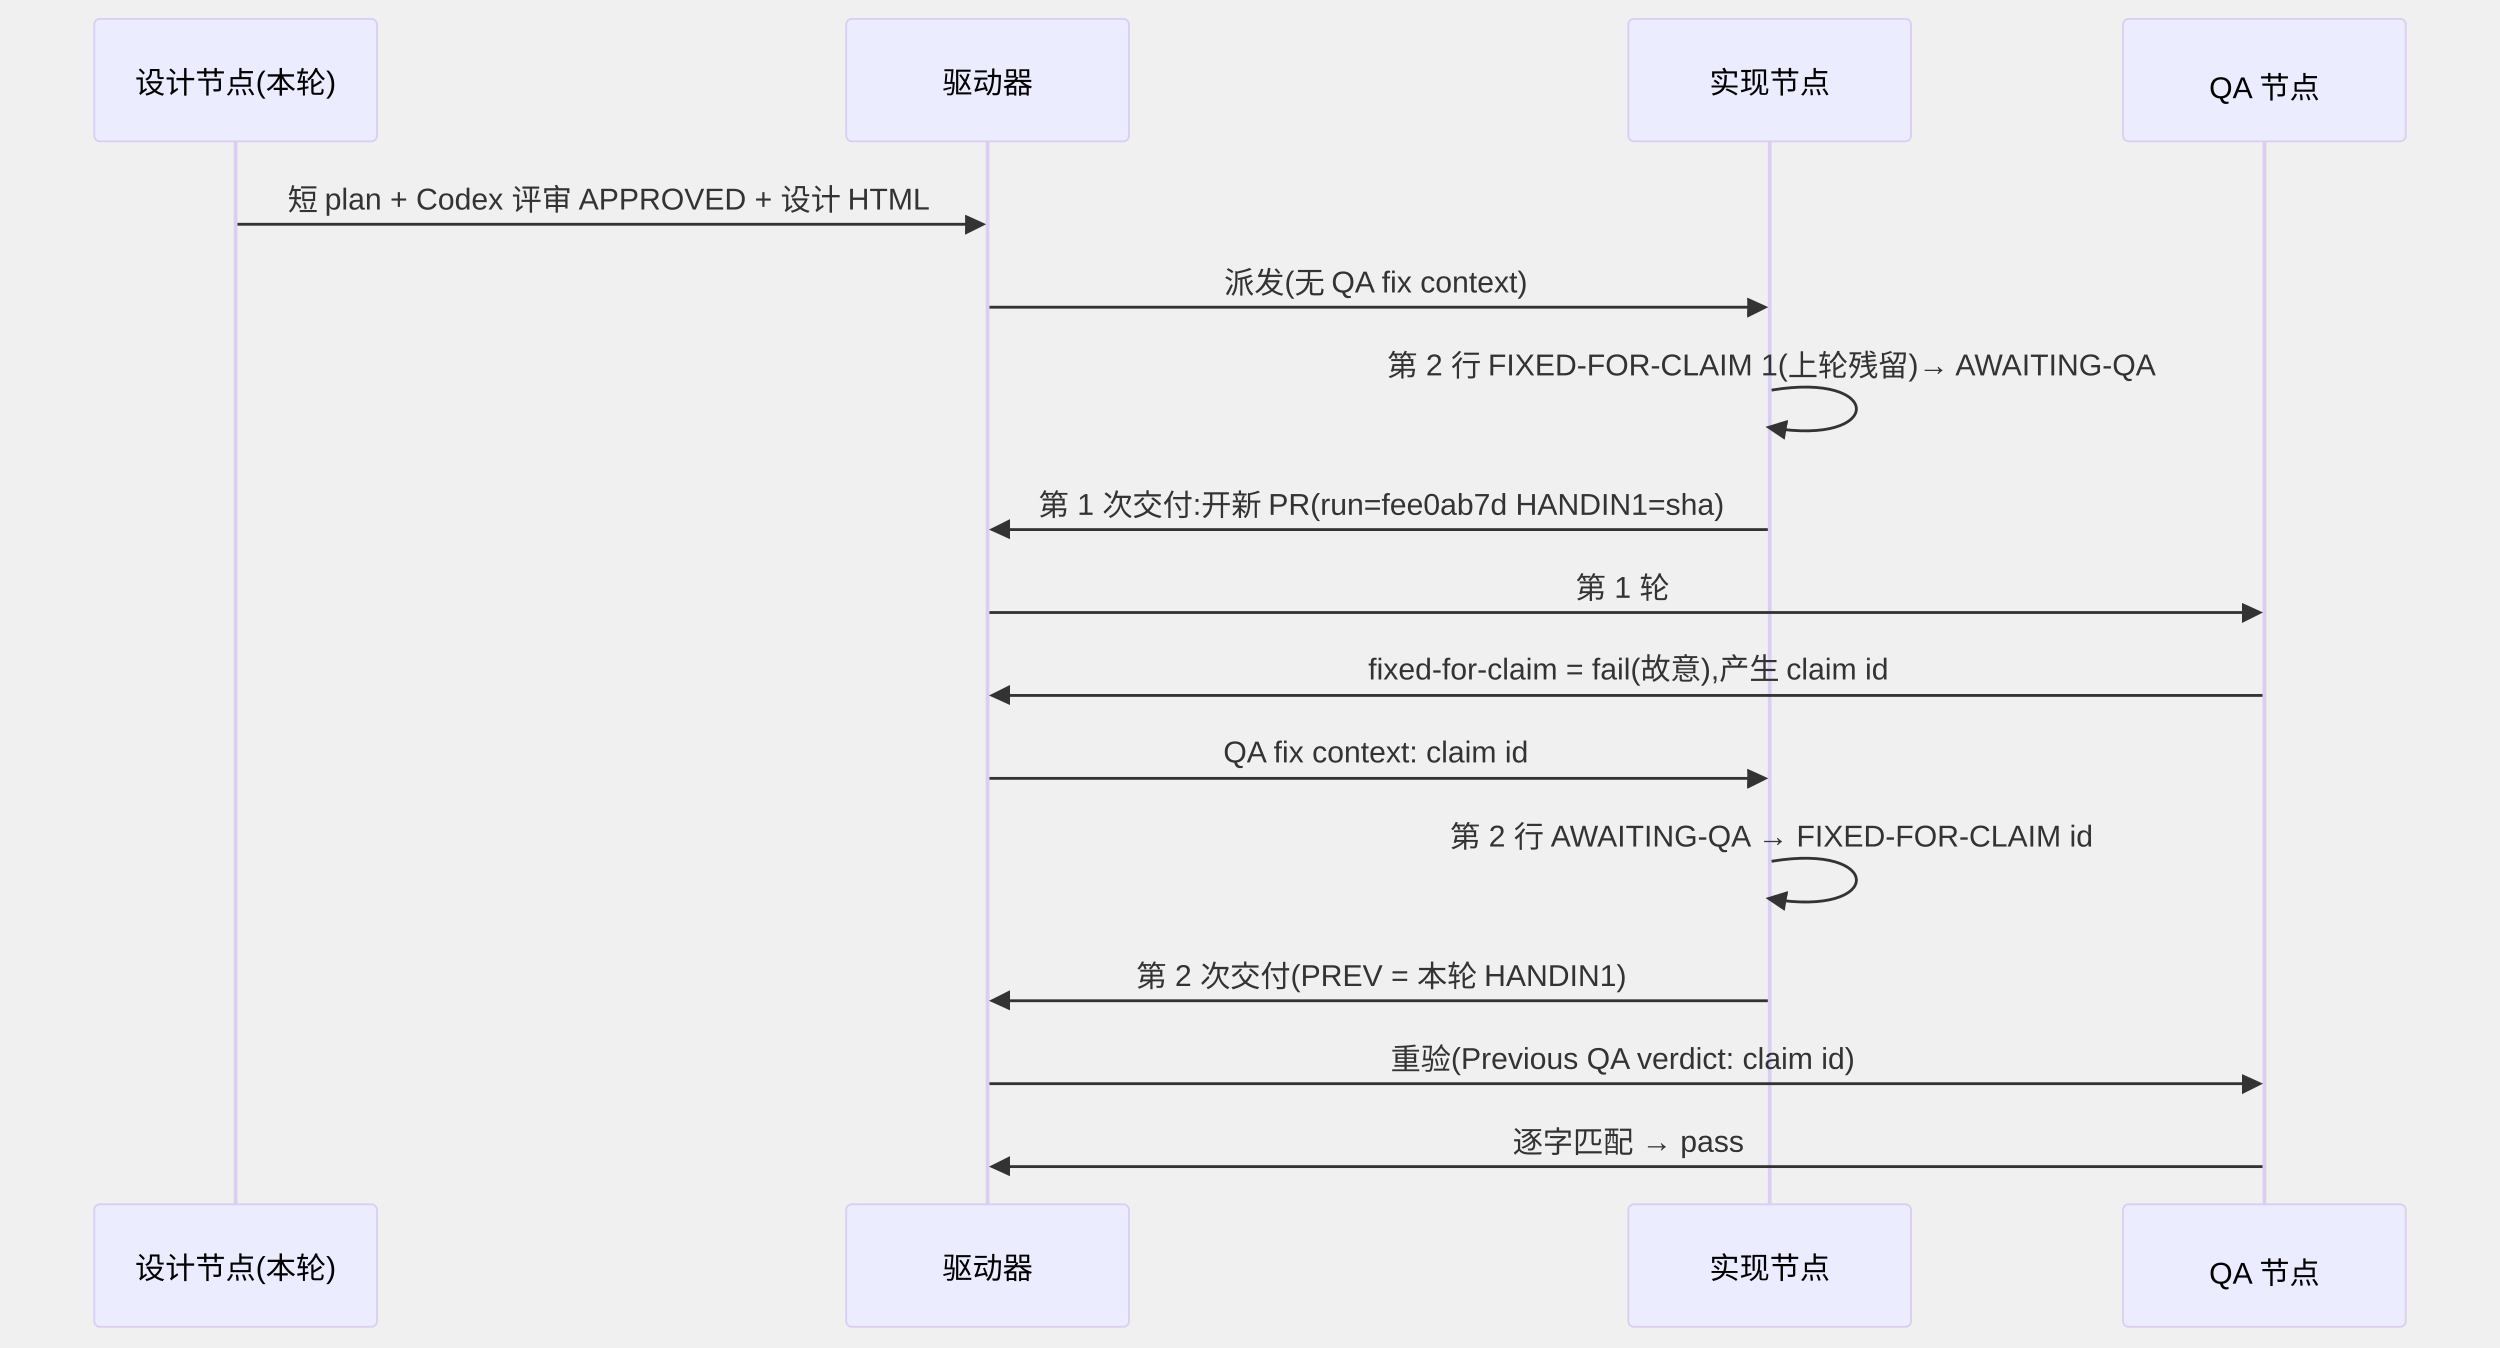
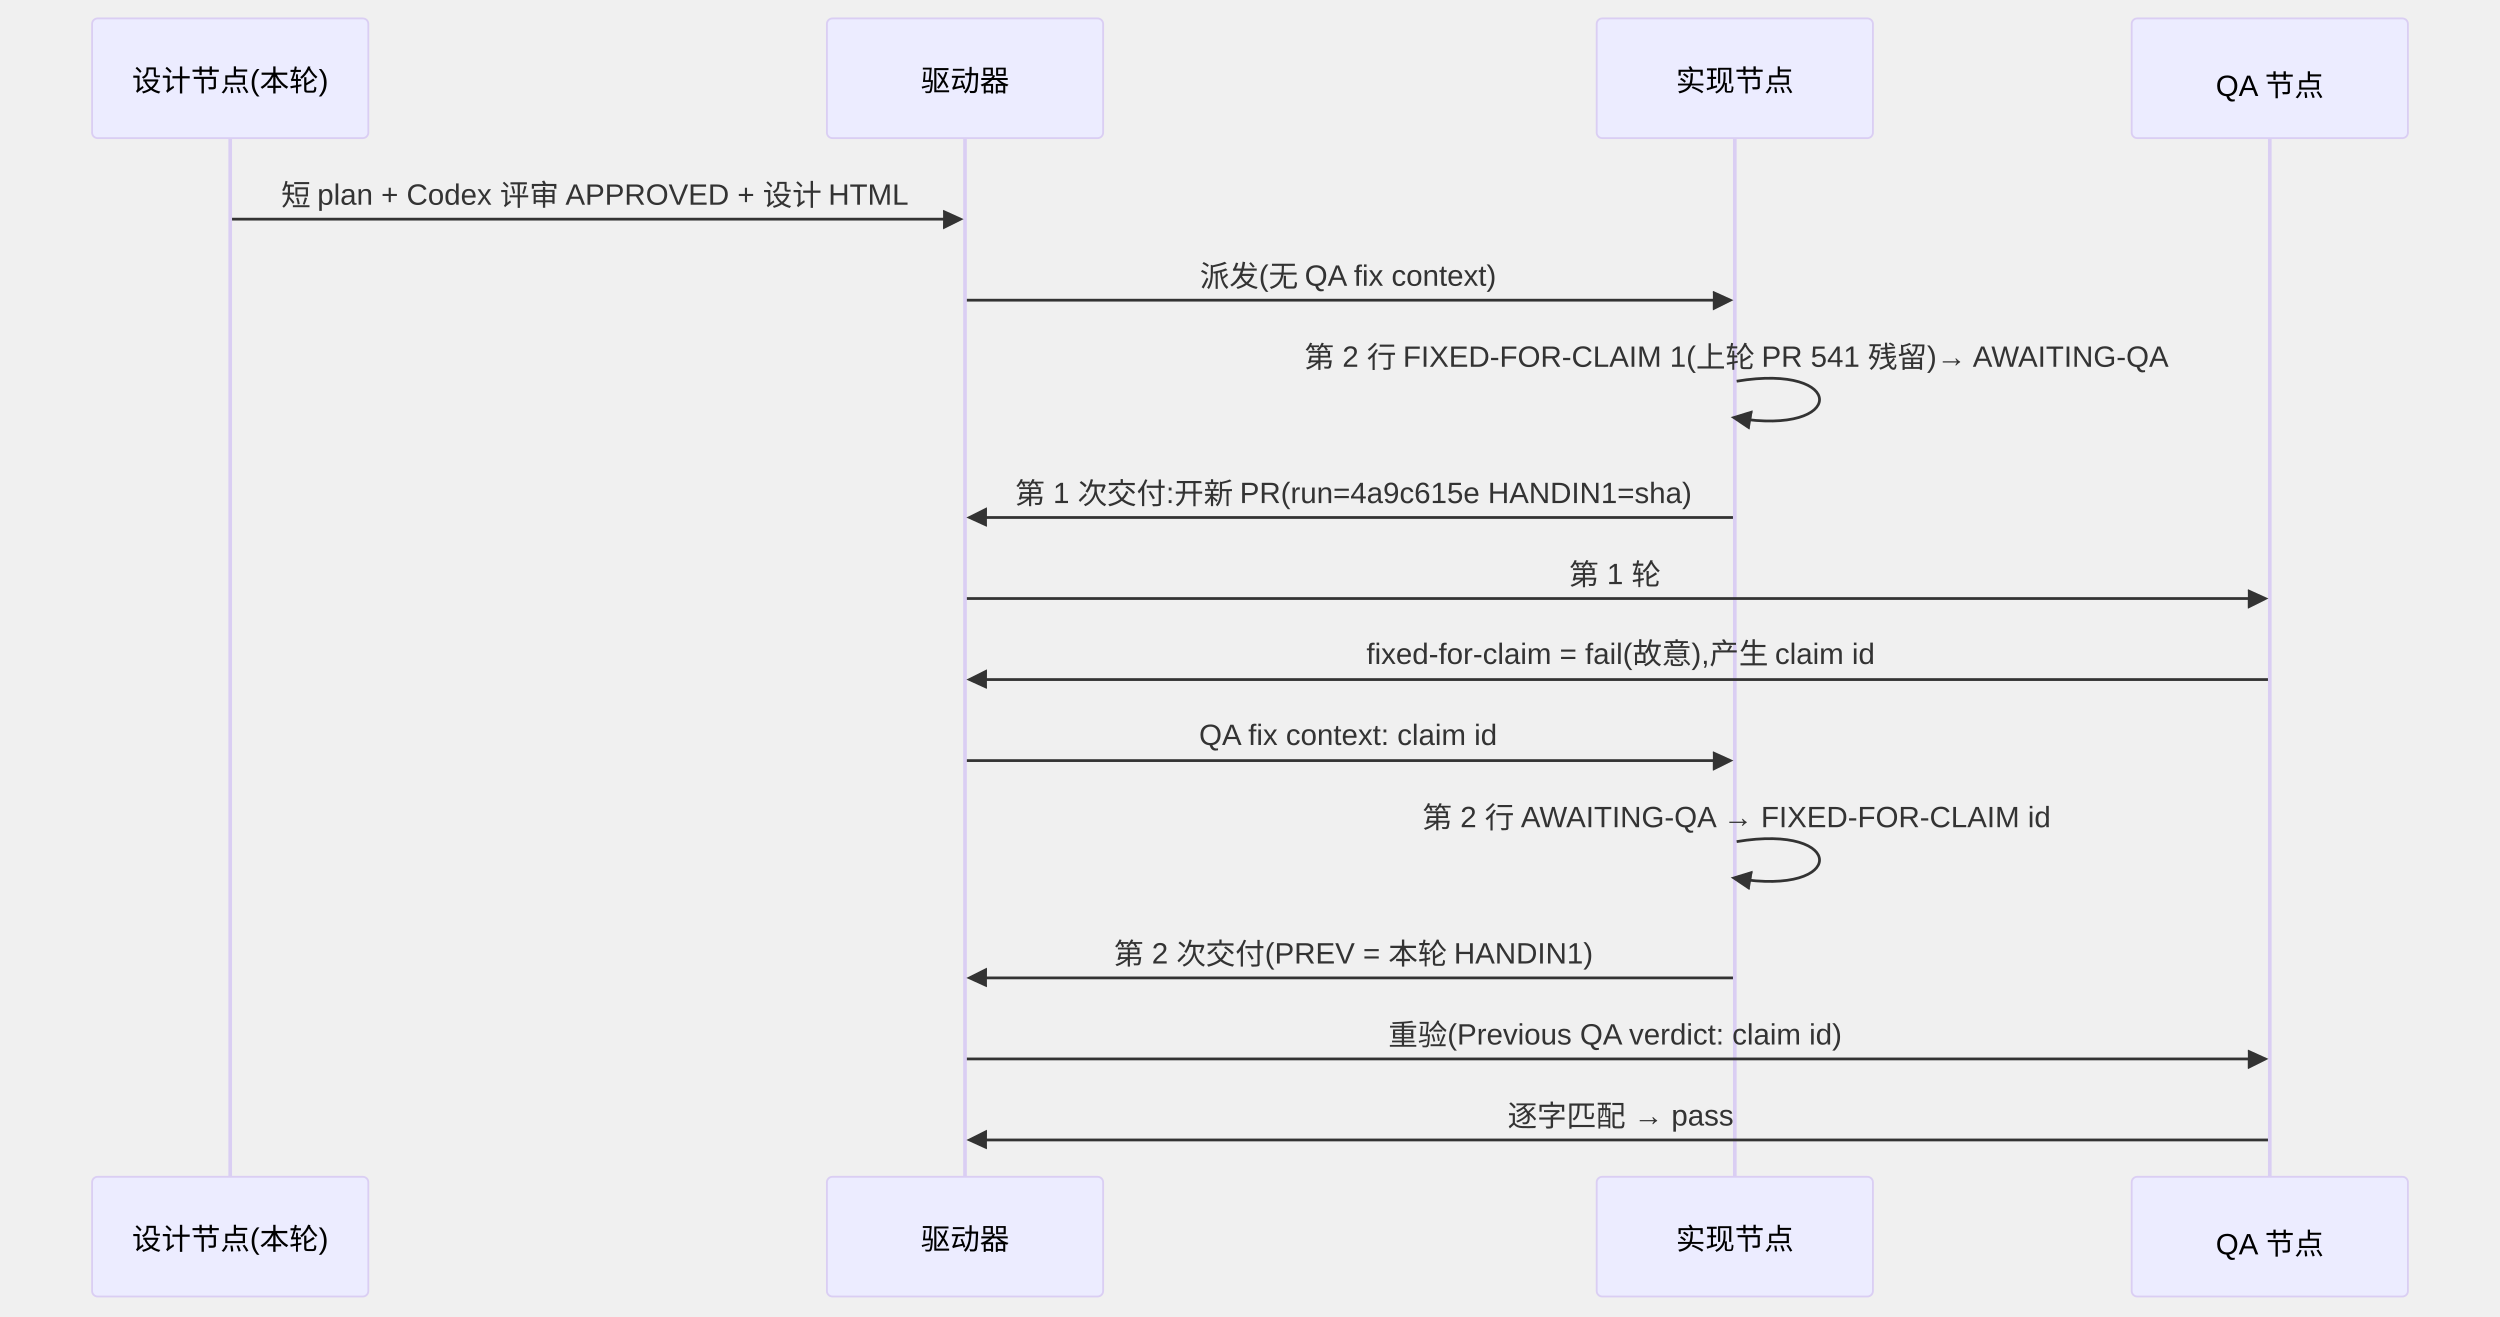
- <svg xmlns="http://www.w3.org/2000/svg" id="FLY-3226-d1" width="100%" style="max-width: 1326.5px; background-color: white;" viewBox="-50 -10 1326.5 715" role="graphics-document document" aria-roledescription="sequence">
+ <svg xmlns="http://www.w3.org/2000/svg" id="FLY-3226-d1" width="100%" style="max-width: 1357.5px; background-color: white;" viewBox="-50 -10 1357.5 715" role="graphics-document document" aria-roledescription="sequence">
  <g>
-     <rect x="1076.5" y="629" fill="#eaeaea" stroke="#666" width="150" height="65" name="Q" rx="3" ry="3" class="actor actor-bottom" />
-     <text x="1151.5" y="661.5" dominant-baseline="central" alignment-baseline="central" class="actor actor-box" style="text-anchor: middle; font-size: 16px; font-weight: 400;">
-       <tspan x="1151.5" dy="0">QA 节点</tspan>
+     <rect x="1107.5" y="629" fill="#eaeaea" stroke="#666" width="150" height="65" name="Q" rx="3" ry="3" class="actor actor-bottom" />
+     <text x="1182.5" y="661.5" dominant-baseline="central" alignment-baseline="central" class="actor actor-box" style="text-anchor: middle; font-size: 16px; font-weight: 400;">
+       <tspan x="1182.5" dy="0">QA 节点</tspan>
    </text>
  </g>
  <g>
-     <rect x="814" y="629" fill="#eaeaea" stroke="#666" width="150" height="65" name="I" rx="3" ry="3" class="actor actor-bottom" />
-     <text x="889" y="661.5" dominant-baseline="central" alignment-baseline="central" class="actor actor-box" style="text-anchor: middle; font-size: 16px; font-weight: 400;">
-       <tspan x="889" dy="0">实现节点</tspan>
+     <rect x="817" y="629" fill="#eaeaea" stroke="#666" width="150" height="65" name="I" rx="3" ry="3" class="actor actor-bottom" />
+     <text x="892" y="661.5" dominant-baseline="central" alignment-baseline="central" class="actor actor-box" style="text-anchor: middle; font-size: 16px; font-weight: 400;">
+       <tspan x="892" dy="0">实现节点</tspan>
    </text>
  </g>
  <g>
    <rect x="399" y="629" fill="#eaeaea" stroke="#666" width="150" height="65" name="D" rx="3" ry="3" class="actor actor-bottom" />
    <text x="474" y="661.5" dominant-baseline="central" alignment-baseline="central" class="actor actor-box" style="text-anchor: middle; font-size: 16px; font-weight: 400;">
      <tspan x="474" dy="0">驱动器</tspan>
    </text>
  </g>
  <g>
    <rect x="0" y="629" fill="#eaeaea" stroke="#666" width="150" height="65" name="S" rx="3" ry="3" class="actor actor-bottom" />
    <text x="75" y="661.5" dominant-baseline="central" alignment-baseline="central" class="actor actor-box" style="text-anchor: middle; font-size: 16px; font-weight: 400;">
      <tspan x="75" dy="0">设计节点(本轮)</tspan>
    </text>
  </g>
  <g>
-     <line id="FLY-3226-d1-actor3" x1="1151.5" y1="65" x2="1151.5" y2="629" class="actor-line 200" stroke-width="0.5px" stroke="#999" name="Q" />
+     <line id="FLY-3226-d1-actor3" x1="1182.5" y1="65" x2="1182.5" y2="629" class="actor-line 200" stroke-width="0.5px" stroke="#999" name="Q" />
    <g id="FLY-3226-d1-root-3">
-       <rect x="1076.5" y="0" fill="#eaeaea" stroke="#666" width="150" height="65" name="Q" rx="3" ry="3" class="actor actor-top" />
-       <text x="1151.5" y="32.5" dominant-baseline="central" alignment-baseline="central" class="actor actor-box" style="text-anchor: middle; font-size: 16px; font-weight: 400;">
-         <tspan x="1151.5" dy="0">QA 节点</tspan>
+       <rect x="1107.5" y="0" fill="#eaeaea" stroke="#666" width="150" height="65" name="Q" rx="3" ry="3" class="actor actor-top" />
+       <text x="1182.5" y="32.5" dominant-baseline="central" alignment-baseline="central" class="actor actor-box" style="text-anchor: middle; font-size: 16px; font-weight: 400;">
+         <tspan x="1182.5" dy="0">QA 节点</tspan>
      </text>
    </g>
  </g>
  <g>
-     <line id="FLY-3226-d1-actor2" x1="889" y1="65" x2="889" y2="629" class="actor-line 200" stroke-width="0.5px" stroke="#999" name="I" />
+     <line id="FLY-3226-d1-actor2" x1="892" y1="65" x2="892" y2="629" class="actor-line 200" stroke-width="0.5px" stroke="#999" name="I" />
    <g id="FLY-3226-d1-root-2">
-       <rect x="814" y="0" fill="#eaeaea" stroke="#666" width="150" height="65" name="I" rx="3" ry="3" class="actor actor-top" />
-       <text x="889" y="32.5" dominant-baseline="central" alignment-baseline="central" class="actor actor-box" style="text-anchor: middle; font-size: 16px; font-weight: 400;">
-         <tspan x="889" dy="0">实现节点</tspan>
+       <rect x="817" y="0" fill="#eaeaea" stroke="#666" width="150" height="65" name="I" rx="3" ry="3" class="actor actor-top" />
+       <text x="892" y="32.5" dominant-baseline="central" alignment-baseline="central" class="actor actor-box" style="text-anchor: middle; font-size: 16px; font-weight: 400;">
+         <tspan x="892" dy="0">实现节点</tspan>
      </text>
    </g>
  </g>
  <g>
    <line id="FLY-3226-d1-actor1" x1="474" y1="65" x2="474" y2="629" class="actor-line 200" stroke-width="0.5px" stroke="#999" name="D" />
    <g id="FLY-3226-d1-root-1">
      <rect x="399" y="0" fill="#eaeaea" stroke="#666" width="150" height="65" name="D" rx="3" ry="3" class="actor actor-top" />
      <text x="474" y="32.5" dominant-baseline="central" alignment-baseline="central" class="actor actor-box" style="text-anchor: middle; font-size: 16px; font-weight: 400;">
        <tspan x="474" dy="0">驱动器</tspan>
      </text>
    </g>
  </g>
  <g>
    <line id="FLY-3226-d1-actor0" x1="75" y1="65" x2="75" y2="629" class="actor-line 200" stroke-width="0.5px" stroke="#999" name="S" />
    <g id="FLY-3226-d1-root-0">
      <rect x="0" y="0" fill="#eaeaea" stroke="#666" width="150" height="65" name="S" rx="3" ry="3" class="actor actor-top" />
      <text x="75" y="32.5" dominant-baseline="central" alignment-baseline="central" class="actor actor-box" style="text-anchor: middle; font-size: 16px; font-weight: 400;">
        <tspan x="75" dy="0">设计节点(本轮)</tspan>
      </text>
    </g>
  </g>
  <style>#FLY-3226-d1{font-family:"trebuchet ms",verdana,arial,sans-serif;font-size:16px;fill:#333;}@keyframes edge-animation-frame{from{stroke-dashoffset:0;}}@keyframes dash{to{stroke-dashoffset:0;}}#FLY-3226-d1 .edge-animation-slow{stroke-dasharray:9,5!important;stroke-dashoffset:900;animation:dash 50s linear infinite;stroke-linecap:round;}#FLY-3226-d1 .edge-animation-fast{stroke-dasharray:9,5!important;stroke-dashoffset:900;animation:dash 20s linear infinite;stroke-linecap:round;}#FLY-3226-d1 .error-icon{fill:#552222;}#FLY-3226-d1 .error-text{fill:#552222;stroke:#552222;}#FLY-3226-d1 .edge-thickness-normal{stroke-width:1px;}#FLY-3226-d1 .edge-thickness-thick{stroke-width:3.5px;}#FLY-3226-d1 .edge-pattern-solid{stroke-dasharray:0;}#FLY-3226-d1 .edge-thickness-invisible{stroke-width:0;fill:none;}#FLY-3226-d1 .edge-pattern-dashed{stroke-dasharray:3;}#FLY-3226-d1 .edge-pattern-dotted{stroke-dasharray:2;}#FLY-3226-d1 .marker{fill:#333333;stroke:#333333;}#FLY-3226-d1 .marker.cross{stroke:#333333;}#FLY-3226-d1 svg{font-family:"trebuchet ms",verdana,arial,sans-serif;font-size:16px;}#FLY-3226-d1 p{margin:0;}#FLY-3226-d1 .actor{stroke:hsl(259.626, 59.777%, 87.902%);fill:#ECECFF;}#FLY-3226-d1 text.actor&gt;tspan{fill:black;stroke:none;}#FLY-3226-d1 .actor-line{stroke:hsl(259.626, 59.777%, 87.902%);}#FLY-3226-d1 .innerArc{stroke-width:1.5;stroke-dasharray:none;}#FLY-3226-d1 .messageLine0{stroke-width:1.5;stroke-dasharray:none;stroke:#333;}#FLY-3226-d1 .messageLine1{stroke-width:1.5;stroke-dasharray:2,2;stroke:#333;}#FLY-3226-d1 #FLY-3226-d1-arrowhead path{fill:#333;stroke:#333;}#FLY-3226-d1 .sequenceNumber{fill:white;}#FLY-3226-d1 #FLY-3226-d1-sequencenumber{fill:#333;}#FLY-3226-d1 #FLY-3226-d1-crosshead path{fill:#333;stroke:#333;}#FLY-3226-d1 .messageText{fill:#333;stroke:none;}#FLY-3226-d1 .labelBox{stroke:hsl(259.626, 59.777%, 87.902%);fill:#ECECFF;}#FLY-3226-d1 .labelText,#FLY-3226-d1 .labelText&gt;tspan{fill:black;stroke:none;}#FLY-3226-d1 .loopText,#FLY-3226-d1 .loopText&gt;tspan{fill:black;stroke:none;}#FLY-3226-d1 .loopLine{stroke-width:2px;stroke-dasharray:2,2;stroke:hsl(259.626, 59.777%, 87.902%);fill:hsl(259.626, 59.777%, 87.902%);}#FLY-3226-d1 .note{stroke:#aaaa33;fill:#fff5ad;}#FLY-3226-d1 .noteText,#FLY-3226-d1 .noteText&gt;tspan{fill:black;stroke:none;}#FLY-3226-d1 .activation0{fill:#f4f4f4;stroke:#666;}#FLY-3226-d1 .activation1{fill:#f4f4f4;stroke:#666;}#FLY-3226-d1 .activation2{fill:#f4f4f4;stroke:#666;}#FLY-3226-d1 .actorPopupMenu{position:absolute;}#FLY-3226-d1 .actorPopupMenuPanel{position:absolute;fill:#ECECFF;box-shadow:0px 8px 16px 0px rgba(0,0,0,0.2);filter:drop-shadow(3px 5px 2px rgb(0 0 0 / 0.4));}#FLY-3226-d1 .actor-man line{stroke:hsl(259.626, 59.777%, 87.902%);fill:#ECECFF;}#FLY-3226-d1 .actor-man circle,#FLY-3226-d1 line{stroke:hsl(259.626, 59.777%, 87.902%);fill:#ECECFF;stroke-width:2px;}#FLY-3226-d1 :root{--mermaid-font-family:"trebuchet ms",verdana,arial,sans-serif;}</style>
  <g />
  <defs>
    <symbol id="FLY-3226-d1-computer" width="24" height="24">
      <path transform="scale(.5)" d="M2 2v13h20v-13h-20zm18 11h-16v-9h16v9zm-10.228 6l.466-1h3.524l.467 1h-4.457zm14.228 3h-24l2-6h2.104l-1.33 4h18.45l-1.297-4h2.073l2 6zm-5-10h-14v-7h14v7z" />
    </symbol>
  </defs>
  <defs>
    <symbol id="FLY-3226-d1-database" fill-rule="evenodd" clip-rule="evenodd">
      <path transform="scale(.5)" d="M12.258.001l.256.004.255.005.253.008.251.01.249.012.247.015.246.016.242.019.241.02.239.023.236.024.233.027.231.028.229.031.225.032.223.034.22.036.217.038.214.04.211.041.208.043.205.045.201.046.198.048.194.05.191.051.187.053.183.054.18.056.175.057.172.059.168.06.163.061.16.063.155.064.15.066.074.033.073.033.071.034.07.034.069.035.068.035.067.035.066.035.064.036.064.036.062.036.06.036.06.037.058.037.058.037.055.038.055.038.053.038.052.038.051.039.05.039.048.039.047.039.045.04.044.04.043.04.041.04.04.041.039.041.037.041.036.041.034.041.033.042.032.042.03.042.029.042.027.042.026.043.024.043.023.043.021.043.02.043.018.044.017.043.015.044.013.044.012.044.011.045.009.044.007.045.006.045.004.045.002.045.001.045v17l-.001.045-.002.045-.004.045-.006.045-.007.045-.009.044-.011.045-.012.044-.013.044-.015.044-.017.043-.018.044-.02.043-.021.043-.023.043-.024.043-.026.043-.027.042-.029.042-.03.042-.032.042-.033.042-.034.041-.036.041-.037.041-.039.041-.04.041-.041.04-.043.04-.044.04-.045.04-.047.039-.048.039-.05.039-.051.039-.052.038-.053.038-.055.038-.055.038-.058.037-.058.037-.06.037-.06.036-.062.036-.064.036-.064.036-.066.035-.067.035-.068.035-.069.035-.07.034-.071.034-.073.033-.074.033-.15.066-.155.064-.16.063-.163.061-.168.06-.172.059-.175.057-.18.056-.183.054-.187.053-.191.051-.194.05-.198.048-.201.046-.205.045-.208.043-.211.041-.214.04-.217.038-.22.036-.223.034-.225.032-.229.031-.231.028-.233.027-.236.024-.239.023-.241.02-.242.019-.246.016-.247.015-.249.012-.251.01-.253.008-.255.005-.256.004-.258.001-.258-.001-.256-.004-.255-.005-.253-.008-.251-.01-.249-.012-.247-.015-.245-.016-.243-.019-.241-.02-.238-.023-.236-.024-.234-.027-.231-.028-.228-.031-.226-.032-.223-.034-.22-.036-.217-.038-.214-.04-.211-.041-.208-.043-.204-.045-.201-.046-.198-.048-.195-.05-.19-.051-.187-.053-.184-.054-.179-.056-.176-.057-.172-.059-.167-.06-.164-.061-.159-.063-.155-.064-.151-.066-.074-.033-.072-.033-.072-.034-.07-.034-.069-.035-.068-.035-.067-.035-.066-.035-.064-.036-.063-.036-.062-.036-.061-.036-.06-.037-.058-.037-.057-.037-.056-.038-.055-.038-.053-.038-.052-.038-.051-.039-.049-.039-.049-.039-.046-.039-.046-.04-.044-.04-.043-.04-.041-.04-.04-.041-.039-.041-.037-.041-.036-.041-.034-.041-.033-.042-.032-.042-.03-.042-.029-.042-.027-.042-.026-.043-.024-.043-.023-.043-.021-.043-.02-.043-.018-.044-.017-.043-.015-.044-.013-.044-.012-.044-.011-.045-.009-.044-.007-.045-.006-.045-.004-.045-.002-.045-.001-.045v-17l.001-.045.002-.045.004-.045.006-.045.007-.045.009-.044.011-.045.012-.044.013-.044.015-.044.017-.043.018-.044.02-.043.021-.043.023-.043.024-.043.026-.043.027-.042.029-.042.03-.042.032-.042.033-.042.034-.041.036-.041.037-.041.039-.041.04-.041.041-.04.043-.04.044-.04.046-.04.046-.039.049-.039.049-.039.051-.039.052-.038.053-.038.055-.038.056-.038.057-.037.058-.037.06-.037.061-.036.062-.036.063-.036.064-.036.066-.035.067-.035.068-.035.069-.035.07-.034.072-.034.072-.033.074-.033.151-.066.155-.064.159-.063.164-.061.167-.06.172-.059.176-.057.179-.056.184-.054.187-.053.19-.051.195-.05.198-.048.201-.046.204-.045.208-.043.211-.041.214-.04.217-.038.22-.036.223-.034.226-.032.228-.031.231-.028.234-.027.236-.024.238-.023.241-.02.243-.019.245-.016.247-.015.249-.012.251-.01.253-.008.255-.005.256-.004.258-.001.258.001zm-9.258 20.499v.01l.001.021.003.021.004.022.005.021.006.022.007.022.009.023.01.022.011.023.012.023.013.023.015.023.016.024.017.023.018.024.019.024.021.024.022.025.023.024.024.025.052.049.056.05.061.051.066.051.07.051.075.051.079.052.084.052.088.052.092.052.097.052.102.051.105.052.11.052.114.051.119.051.123.051.127.05.131.05.135.05.139.048.144.049.147.047.152.047.155.047.16.045.163.045.167.043.171.043.176.041.178.041.183.039.187.039.19.037.194.035.197.035.202.033.204.031.209.03.212.029.216.027.219.025.222.024.226.021.23.02.233.018.236.016.24.015.243.012.246.01.249.008.253.005.256.004.259.001.26-.001.257-.004.254-.005.25-.008.247-.011.244-.012.241-.014.237-.016.233-.018.231-.021.226-.021.224-.024.22-.026.216-.027.212-.028.21-.031.205-.031.202-.034.198-.034.194-.036.191-.037.187-.039.183-.04.179-.04.175-.042.172-.043.168-.044.163-.045.16-.046.155-.046.152-.047.148-.048.143-.049.139-.049.136-.05.131-.05.126-.05.123-.051.118-.052.114-.051.11-.052.106-.052.101-.052.096-.052.092-.052.088-.053.083-.051.079-.052.074-.052.07-.051.065-.051.06-.051.056-.05.051-.05.023-.024.023-.025.021-.024.02-.024.019-.024.018-.024.017-.024.015-.023.014-.024.013-.023.012-.023.01-.023.01-.022.008-.022.006-.022.006-.022.004-.022.004-.021.001-.021.001-.021v-4.127l-.077.055-.08.053-.083.054-.085.053-.087.052-.09.052-.093.051-.095.05-.097.05-.1.049-.102.049-.105.048-.106.047-.109.047-.111.046-.114.045-.115.045-.118.044-.12.043-.122.042-.124.042-.126.041-.128.04-.13.04-.132.038-.134.038-.135.037-.138.037-.139.035-.142.035-.143.034-.144.033-.147.032-.148.031-.15.03-.151.03-.153.029-.154.027-.156.027-.158.026-.159.025-.161.024-.162.023-.163.022-.165.021-.166.02-.167.019-.169.018-.169.017-.171.016-.173.015-.173.014-.175.013-.175.012-.177.011-.178.01-.179.008-.179.008-.181.006-.182.005-.182.004-.184.003-.184.002h-.37l-.184-.002-.184-.003-.182-.004-.182-.005-.181-.006-.179-.008-.179-.008-.178-.01-.176-.011-.176-.012-.175-.013-.173-.014-.172-.015-.171-.016-.17-.017-.169-.018-.167-.019-.166-.02-.165-.021-.163-.022-.162-.023-.161-.024-.159-.025-.157-.026-.156-.027-.155-.027-.153-.029-.151-.03-.15-.03-.148-.031-.146-.032-.145-.033-.143-.034-.141-.035-.14-.035-.137-.037-.136-.037-.134-.038-.132-.038-.13-.04-.128-.04-.126-.041-.124-.042-.122-.042-.12-.044-.117-.043-.116-.045-.113-.045-.112-.046-.109-.047-.106-.047-.105-.048-.102-.049-.1-.049-.097-.05-.095-.05-.093-.052-.09-.051-.087-.052-.085-.053-.083-.054-.08-.054-.077-.054v4.127zm0-5.654v.011l.001.021.003.021.004.021.005.022.006.022.007.022.009.022.01.022.011.023.012.023.013.023.015.024.016.023.017.024.018.024.019.024.021.024.022.024.023.025.024.024.052.05.056.05.061.05.066.051.07.051.075.052.079.051.084.052.088.052.092.052.097.052.102.052.105.052.11.051.114.051.119.052.123.05.127.051.131.05.135.049.139.049.144.048.147.048.152.047.155.046.16.045.163.045.167.044.171.042.176.042.178.04.183.04.187.038.19.037.194.036.197.034.202.033.204.032.209.03.212.028.216.027.219.025.222.024.226.022.23.02.233.018.236.016.24.014.243.012.246.01.249.008.253.006.256.003.259.001.26-.001.257-.003.254-.006.25-.008.247-.01.244-.012.241-.015.237-.016.233-.018.231-.02.226-.022.224-.024.22-.025.216-.027.212-.029.21-.03.205-.032.202-.033.198-.035.194-.036.191-.037.187-.039.183-.039.179-.041.175-.042.172-.043.168-.044.163-.045.16-.045.155-.047.152-.047.148-.048.143-.048.139-.05.136-.049.131-.05.126-.051.123-.051.118-.051.114-.052.11-.052.106-.052.101-.052.096-.052.092-.052.088-.052.083-.052.079-.052.074-.051.07-.052.065-.051.06-.05.056-.051.051-.049.023-.025.023-.024.021-.025.02-.024.019-.024.018-.024.017-.024.015-.023.014-.023.013-.024.012-.022.01-.023.01-.023.008-.022.006-.022.006-.022.004-.021.004-.022.001-.021.001-.021v-4.139l-.077.054-.08.054-.083.054-.085.052-.087.053-.09.051-.093.051-.095.051-.097.05-.1.049-.102.049-.105.048-.106.047-.109.047-.111.046-.114.045-.115.044-.118.044-.12.044-.122.042-.124.042-.126.041-.128.04-.13.039-.132.039-.134.038-.135.037-.138.036-.139.036-.142.035-.143.033-.144.033-.147.033-.148.031-.15.03-.151.03-.153.028-.154.028-.156.027-.158.026-.159.025-.161.024-.162.023-.163.022-.165.021-.166.02-.167.019-.169.018-.169.017-.171.016-.173.015-.173.014-.175.013-.175.012-.177.011-.178.009-.179.009-.179.007-.181.007-.182.005-.182.004-.184.003-.184.002h-.37l-.184-.002-.184-.003-.182-.004-.182-.005-.181-.007-.179-.007-.179-.009-.178-.009-.176-.011-.176-.012-.175-.013-.173-.014-.172-.015-.171-.016-.17-.017-.169-.018-.167-.019-.166-.02-.165-.021-.163-.022-.162-.023-.161-.024-.159-.025-.157-.026-.156-.027-.155-.028-.153-.028-.151-.03-.15-.03-.148-.031-.146-.033-.145-.033-.143-.033-.141-.035-.14-.036-.137-.036-.136-.037-.134-.038-.132-.039-.13-.039-.128-.04-.126-.041-.124-.042-.122-.043-.12-.043-.117-.044-.116-.044-.113-.046-.112-.046-.109-.046-.106-.047-.105-.048-.102-.049-.1-.049-.097-.05-.095-.051-.093-.051-.09-.051-.087-.053-.085-.052-.083-.054-.08-.054-.077-.054v4.139zm0-5.666v.011l.001.02.003.022.004.021.005.022.006.021.007.022.009.023.01.022.011.023.012.023.013.023.015.023.016.024.017.024.018.023.019.024.021.025.022.024.023.024.024.025.052.05.056.05.061.05.066.051.07.051.075.052.079.051.084.052.088.052.092.052.097.052.102.052.105.051.11.052.114.051.119.051.123.051.127.05.131.05.135.05.139.049.144.048.147.048.152.047.155.046.16.045.163.045.167.043.171.043.176.042.178.04.183.04.187.038.19.037.194.036.197.034.202.033.204.032.209.03.212.028.216.027.219.025.222.024.226.021.23.02.233.018.236.017.24.014.243.012.246.01.249.008.253.006.256.003.259.001.26-.001.257-.003.254-.006.25-.008.247-.01.244-.013.241-.014.237-.016.233-.018.231-.02.226-.022.224-.024.22-.025.216-.027.212-.029.21-.03.205-.032.202-.033.198-.035.194-.036.191-.037.187-.039.183-.039.179-.041.175-.042.172-.043.168-.044.163-.045.16-.045.155-.047.152-.047.148-.048.143-.049.139-.049.136-.049.131-.051.126-.05.123-.051.118-.052.114-.051.11-.052.106-.052.101-.052.096-.052.092-.052.088-.052.083-.052.079-.052.074-.052.07-.051.065-.051.06-.051.056-.05.051-.049.023-.025.023-.025.021-.024.02-.024.019-.024.018-.024.017-.024.015-.023.014-.024.013-.023.012-.023.01-.022.01-.023.008-.022.006-.022.006-.022.004-.022.004-.021.001-.021.001-.021v-4.153l-.077.054-.08.054-.083.053-.085.053-.087.053-.09.051-.093.051-.095.051-.097.05-.1.049-.102.048-.105.048-.106.048-.109.046-.111.046-.114.046-.115.044-.118.044-.12.043-.122.043-.124.042-.126.041-.128.04-.13.039-.132.039-.134.038-.135.037-.138.036-.139.036-.142.034-.143.034-.144.033-.147.032-.148.032-.15.03-.151.03-.153.028-.154.028-.156.027-.158.026-.159.024-.161.024-.162.023-.163.023-.165.021-.166.02-.167.019-.169.018-.169.017-.171.016-.173.015-.173.014-.175.013-.175.012-.177.01-.178.01-.179.009-.179.007-.181.006-.182.006-.182.004-.184.003-.184.001-.185.001-.185-.001-.184-.001-.184-.003-.182-.004-.182-.006-.181-.006-.179-.007-.179-.009-.178-.01-.176-.01-.176-.012-.175-.013-.173-.014-.172-.015-.171-.016-.17-.017-.169-.018-.167-.019-.166-.02-.165-.021-.163-.023-.162-.023-.161-.024-.159-.024-.157-.026-.156-.027-.155-.028-.153-.028-.151-.03-.15-.03-.148-.032-.146-.032-.145-.033-.143-.034-.141-.034-.14-.036-.137-.036-.136-.037-.134-.038-.132-.039-.13-.039-.128-.041-.126-.041-.124-.041-.122-.043-.12-.043-.117-.044-.116-.044-.113-.046-.112-.046-.109-.046-.106-.048-.105-.048-.102-.048-.1-.05-.097-.049-.095-.051-.093-.051-.09-.052-.087-.052-.085-.053-.083-.053-.08-.054-.077-.054v4.153zm8.74-8.179l-.257.004-.254.005-.25.008-.247.011-.244.012-.241.014-.237.016-.233.018-.231.021-.226.022-.224.023-.22.026-.216.027-.212.028-.21.031-.205.032-.202.033-.198.034-.194.036-.191.038-.187.038-.183.04-.179.041-.175.042-.172.043-.168.043-.163.045-.16.046-.155.046-.152.048-.148.048-.143.048-.139.049-.136.05-.131.05-.126.051-.123.051-.118.051-.114.052-.11.052-.106.052-.101.052-.096.052-.092.052-.088.052-.083.052-.079.052-.074.051-.07.052-.065.051-.06.05-.056.05-.051.05-.023.025-.023.024-.021.024-.02.025-.019.024-.018.024-.017.023-.015.024-.014.023-.013.023-.012.023-.01.023-.01.022-.008.022-.006.023-.006.021-.004.022-.004.021-.001.021-.001.021.001.021.001.021.004.021.004.022.006.021.006.023.008.022.01.022.01.023.012.023.013.023.014.023.015.024.017.023.018.024.019.024.02.025.021.024.023.024.023.025.051.05.056.05.06.05.065.051.07.052.074.051.079.052.083.052.088.052.092.052.096.052.101.052.106.052.11.052.114.052.118.051.123.051.126.051.131.05.136.05.139.049.143.048.148.048.152.048.155.046.16.046.163.045.168.043.172.043.175.042.179.041.183.04.187.038.191.038.194.036.198.034.202.033.205.032.21.031.212.028.216.027.22.026.224.023.226.022.231.021.233.018.237.016.241.014.244.012.247.011.25.008.254.005.257.004.26.001.26-.001.257-.004.254-.005.25-.008.247-.011.244-.012.241-.014.237-.016.233-.018.231-.021.226-.022.224-.023.22-.026.216-.027.212-.028.21-.031.205-.032.202-.033.198-.034.194-.036.191-.038.187-.038.183-.04.179-.041.175-.042.172-.043.168-.043.163-.045.16-.046.155-.046.152-.048.148-.048.143-.048.139-.049.136-.05.131-.05.126-.051.123-.051.118-.051.114-.052.11-.052.106-.052.101-.052.096-.052.092-.052.088-.052.083-.052.079-.052.074-.051.07-.052.065-.051.06-.05.056-.05.051-.05.023-.025.023-.024.021-.024.02-.025.019-.024.018-.024.017-.023.015-.024.014-.023.013-.023.012-.023.01-.023.01-.022.008-.022.006-.023.006-.021.004-.022.004-.021.001-.021.001-.021-.001-.021-.001-.021-.004-.021-.004-.022-.006-.021-.006-.023-.008-.022-.01-.022-.01-.023-.012-.023-.013-.023-.014-.023-.015-.024-.017-.023-.018-.024-.019-.024-.02-.025-.021-.024-.023-.024-.023-.025-.051-.05-.056-.05-.06-.05-.065-.051-.07-.052-.074-.051-.079-.052-.083-.052-.088-.052-.092-.052-.096-.052-.101-.052-.106-.052-.11-.052-.114-.052-.118-.051-.123-.051-.126-.051-.131-.05-.136-.05-.139-.049-.143-.048-.148-.048-.152-.048-.155-.046-.16-.046-.163-.045-.168-.043-.172-.043-.175-.042-.179-.041-.183-.04-.187-.038-.191-.038-.194-.036-.198-.034-.202-.033-.205-.032-.21-.031-.212-.028-.216-.027-.22-.026-.224-.023-.226-.022-.231-.021-.233-.018-.237-.016-.241-.014-.244-.012-.247-.011-.25-.008-.254-.005-.257-.004-.26-.001-.26.001z" />
    </symbol>
  </defs>
  <defs>
    <symbol id="FLY-3226-d1-clock" width="24" height="24">
      <path transform="scale(.5)" d="M12 2c5.514 0 10 4.486 10 10s-4.486 10-10 10-10-4.486-10-10 4.486-10 10-10zm0-2c-6.627 0-12 5.373-12 12s5.373 12 12 12 12-5.373 12-12-5.373-12-12-12zm5.848 12.459c.202.038.202.333.001.372-1.907.361-6.045 1.111-6.547 1.111-.719 0-1.301-.582-1.301-1.301 0-.512.77-5.447 1.125-7.445.034-.192.312-.181.343.014l.985 6.238 5.394 1.011z" />
    </symbol>
  </defs>
  <defs>
    <marker id="FLY-3226-d1-arrowhead" refX="7.9" refY="5" markerUnits="userSpaceOnUse" markerWidth="12" markerHeight="12" orient="auto-start-reverse">
      <path d="M -1 0 L 10 5 L 0 10 z" />
    </marker>
  </defs>
  <defs>
    <marker id="FLY-3226-d1-crosshead" markerWidth="15" markerHeight="8" orient="auto" refX="4" refY="4.5">
      <path fill="none" stroke="#000000" stroke-width="1pt" d="M 1,2 L 6,7 M 6,2 L 1,7" style="stroke-dasharray: 0, 0;" />
    </marker>
  </defs>
  <defs>
    <marker id="FLY-3226-d1-filled-head" refX="15.5" refY="7" markerWidth="20" markerHeight="28" orient="auto">
      <path d="M 18,7 L9,13 L14,7 L9,1 Z" />
    </marker>
  </defs>
  <defs>
    <marker id="FLY-3226-d1-sequencenumber" refX="15" refY="15" markerWidth="60" markerHeight="40" orient="auto">
      <circle cx="15" cy="15" r="6" />
    </marker>
  </defs>
  <text x="273" y="80" text-anchor="middle" dominant-baseline="middle" alignment-baseline="middle" class="messageText" dy="1em" style="font-size: 16px; font-weight: 400;">短 plan + Codex 评审 APPROVED + 设计 HTML</text>
  <line x1="76" y1="109" x2="470" y2="109" class="messageLine0" stroke-width="2" stroke="none" marker-end="url(#FLY-3226-d1-arrowhead)" style="fill: none;" />
-   <text x="680" y="124" text-anchor="middle" dominant-baseline="middle" alignment-baseline="middle" class="messageText" dy="1em" style="font-size: 16px; font-weight: 400;">派发(无 QA fix context)</text>
-   <line x1="475" y1="153" x2="885" y2="153" class="messageLine0" stroke-width="2" stroke="none" marker-end="url(#FLY-3226-d1-arrowhead)" style="fill: none;" />
-   <text x="890" y="168" text-anchor="middle" dominant-baseline="middle" alignment-baseline="middle" class="messageText" dy="1em" style="font-size: 16px; font-weight: 400;">第 2 行 FIXED-FOR-CLAIM 1(上轮残留)→ AWAITING-QA</text>
-   <path d="M 890,197 C 950,187 950,227 890,217" class="messageLine0" stroke-width="2" stroke="none" marker-end="url(#FLY-3226-d1-arrowhead)" style="fill: none;" />
-   <text x="683" y="242" text-anchor="middle" dominant-baseline="middle" alignment-baseline="middle" class="messageText" dy="1em" style="font-size: 16px; font-weight: 400;">第 1 次交付:开新 PR(run=fee0ab7d HANDIN1=sha)</text>
-   <line x1="888" y1="271" x2="478" y2="271" class="messageLine0" stroke-width="2" stroke="none" marker-end="url(#FLY-3226-d1-arrowhead)" style="fill: none;" />
-   <text x="811" y="286" text-anchor="middle" dominant-baseline="middle" alignment-baseline="middle" class="messageText" dy="1em" style="font-size: 16px; font-weight: 400;">第 1 轮</text>
-   <line x1="475" y1="315" x2="1147.5" y2="315" class="messageLine0" stroke-width="2" stroke="none" marker-end="url(#FLY-3226-d1-arrowhead)" style="fill: none;" />
-   <text x="814" y="330" text-anchor="middle" dominant-baseline="middle" alignment-baseline="middle" class="messageText" dy="1em" style="font-size: 16px; font-weight: 400;">fixed-for-claim = fail(故意),产生 claim id</text>
-   <line x1="1150.5" y1="359" x2="478" y2="359" class="messageLine0" stroke-width="2" stroke="none" marker-end="url(#FLY-3226-d1-arrowhead)" style="fill: none;" />
-   <text x="680" y="374" text-anchor="middle" dominant-baseline="middle" alignment-baseline="middle" class="messageText" dy="1em" style="font-size: 16px; font-weight: 400;">QA fix context: claim id</text>
-   <line x1="475" y1="403" x2="885" y2="403" class="messageLine0" stroke-width="2" stroke="none" marker-end="url(#FLY-3226-d1-arrowhead)" style="fill: none;" />
-   <text x="890" y="418" text-anchor="middle" dominant-baseline="middle" alignment-baseline="middle" class="messageText" dy="1em" style="font-size: 16px; font-weight: 400;">第 2 行 AWAITING-QA → FIXED-FOR-CLAIM id</text>
-   <path d="M 890,447 C 950,437 950,477 890,467" class="messageLine0" stroke-width="2" stroke="none" marker-end="url(#FLY-3226-d1-arrowhead)" style="fill: none;" />
-   <text x="683" y="492" text-anchor="middle" dominant-baseline="middle" alignment-baseline="middle" class="messageText" dy="1em" style="font-size: 16px; font-weight: 400;">第 2 次交付(PREV = 本轮 HANDIN1)</text>
-   <line x1="888" y1="521" x2="478" y2="521" class="messageLine0" stroke-width="2" stroke="none" marker-end="url(#FLY-3226-d1-arrowhead)" style="fill: none;" />
-   <text x="811" y="536" text-anchor="middle" dominant-baseline="middle" alignment-baseline="middle" class="messageText" dy="1em" style="font-size: 16px; font-weight: 400;">重验(Previous QA verdict: claim id)</text>
-   <line x1="475" y1="565" x2="1147.5" y2="565" class="messageLine0" stroke-width="2" stroke="none" marker-end="url(#FLY-3226-d1-arrowhead)" style="fill: none;" />
-   <text x="814" y="580" text-anchor="middle" dominant-baseline="middle" alignment-baseline="middle" class="messageText" dy="1em" style="font-size: 16px; font-weight: 400;">逐字匹配 → pass</text>
-   <line x1="1150.5" y1="609" x2="478" y2="609" class="messageLine0" stroke-width="2" stroke="none" marker-end="url(#FLY-3226-d1-arrowhead)" style="fill: none;" />
+   <text x="682" y="124" text-anchor="middle" dominant-baseline="middle" alignment-baseline="middle" class="messageText" dy="1em" style="font-size: 16px; font-weight: 400;">派发(无 QA fix context)</text>
+   <line x1="475" y1="153" x2="888" y2="153" class="messageLine0" stroke-width="2" stroke="none" marker-end="url(#FLY-3226-d1-arrowhead)" style="fill: none;" />
+   <text x="893" y="168" text-anchor="middle" dominant-baseline="middle" alignment-baseline="middle" class="messageText" dy="1em" style="font-size: 16px; font-weight: 400;">第 2 行 FIXED-FOR-CLAIM 1(上轮 PR 541 残留)→ AWAITING-QA</text>
+   <path d="M 893,197 C 953,187 953,227 893,217" class="messageLine0" stroke-width="2" stroke="none" marker-end="url(#FLY-3226-d1-arrowhead)" style="fill: none;" />
+   <text x="685" y="242" text-anchor="middle" dominant-baseline="middle" alignment-baseline="middle" class="messageText" dy="1em" style="font-size: 16px; font-weight: 400;">第 1 次交付:开新 PR(run=4a9c615e HANDIN1=sha)</text>
+   <line x1="891" y1="271" x2="478" y2="271" class="messageLine0" stroke-width="2" stroke="none" marker-end="url(#FLY-3226-d1-arrowhead)" style="fill: none;" />
+   <text x="827" y="286" text-anchor="middle" dominant-baseline="middle" alignment-baseline="middle" class="messageText" dy="1em" style="font-size: 16px; font-weight: 400;">第 1 轮</text>
+   <line x1="475" y1="315" x2="1178.5" y2="315" class="messageLine0" stroke-width="2" stroke="none" marker-end="url(#FLY-3226-d1-arrowhead)" style="fill: none;" />
+   <text x="830" y="330" text-anchor="middle" dominant-baseline="middle" alignment-baseline="middle" class="messageText" dy="1em" style="font-size: 16px; font-weight: 400;">fixed-for-claim = fail(故意),产生 claim id</text>
+   <line x1="1181.5" y1="359" x2="478" y2="359" class="messageLine0" stroke-width="2" stroke="none" marker-end="url(#FLY-3226-d1-arrowhead)" style="fill: none;" />
+   <text x="682" y="374" text-anchor="middle" dominant-baseline="middle" alignment-baseline="middle" class="messageText" dy="1em" style="font-size: 16px; font-weight: 400;">QA fix context: claim id</text>
+   <line x1="475" y1="403" x2="888" y2="403" class="messageLine0" stroke-width="2" stroke="none" marker-end="url(#FLY-3226-d1-arrowhead)" style="fill: none;" />
+   <text x="893" y="418" text-anchor="middle" dominant-baseline="middle" alignment-baseline="middle" class="messageText" dy="1em" style="font-size: 16px; font-weight: 400;">第 2 行 AWAITING-QA → FIXED-FOR-CLAIM id</text>
+   <path d="M 893,447 C 953,437 953,477 893,467" class="messageLine0" stroke-width="2" stroke="none" marker-end="url(#FLY-3226-d1-arrowhead)" style="fill: none;" />
+   <text x="685" y="492" text-anchor="middle" dominant-baseline="middle" alignment-baseline="middle" class="messageText" dy="1em" style="font-size: 16px; font-weight: 400;">第 2 次交付(PREV = 本轮 HANDIN1)</text>
+   <line x1="891" y1="521" x2="478" y2="521" class="messageLine0" stroke-width="2" stroke="none" marker-end="url(#FLY-3226-d1-arrowhead)" style="fill: none;" />
+   <text x="827" y="536" text-anchor="middle" dominant-baseline="middle" alignment-baseline="middle" class="messageText" dy="1em" style="font-size: 16px; font-weight: 400;">重验(Previous QA verdict: claim id)</text>
+   <line x1="475" y1="565" x2="1178.5" y2="565" class="messageLine0" stroke-width="2" stroke="none" marker-end="url(#FLY-3226-d1-arrowhead)" style="fill: none;" />
+   <text x="830" y="580" text-anchor="middle" dominant-baseline="middle" alignment-baseline="middle" class="messageText" dy="1em" style="font-size: 16px; font-weight: 400;">逐字匹配 → pass</text>
+   <line x1="1181.5" y1="609" x2="478" y2="609" class="messageLine0" stroke-width="2" stroke="none" marker-end="url(#FLY-3226-d1-arrowhead)" style="fill: none;" />
</svg>
